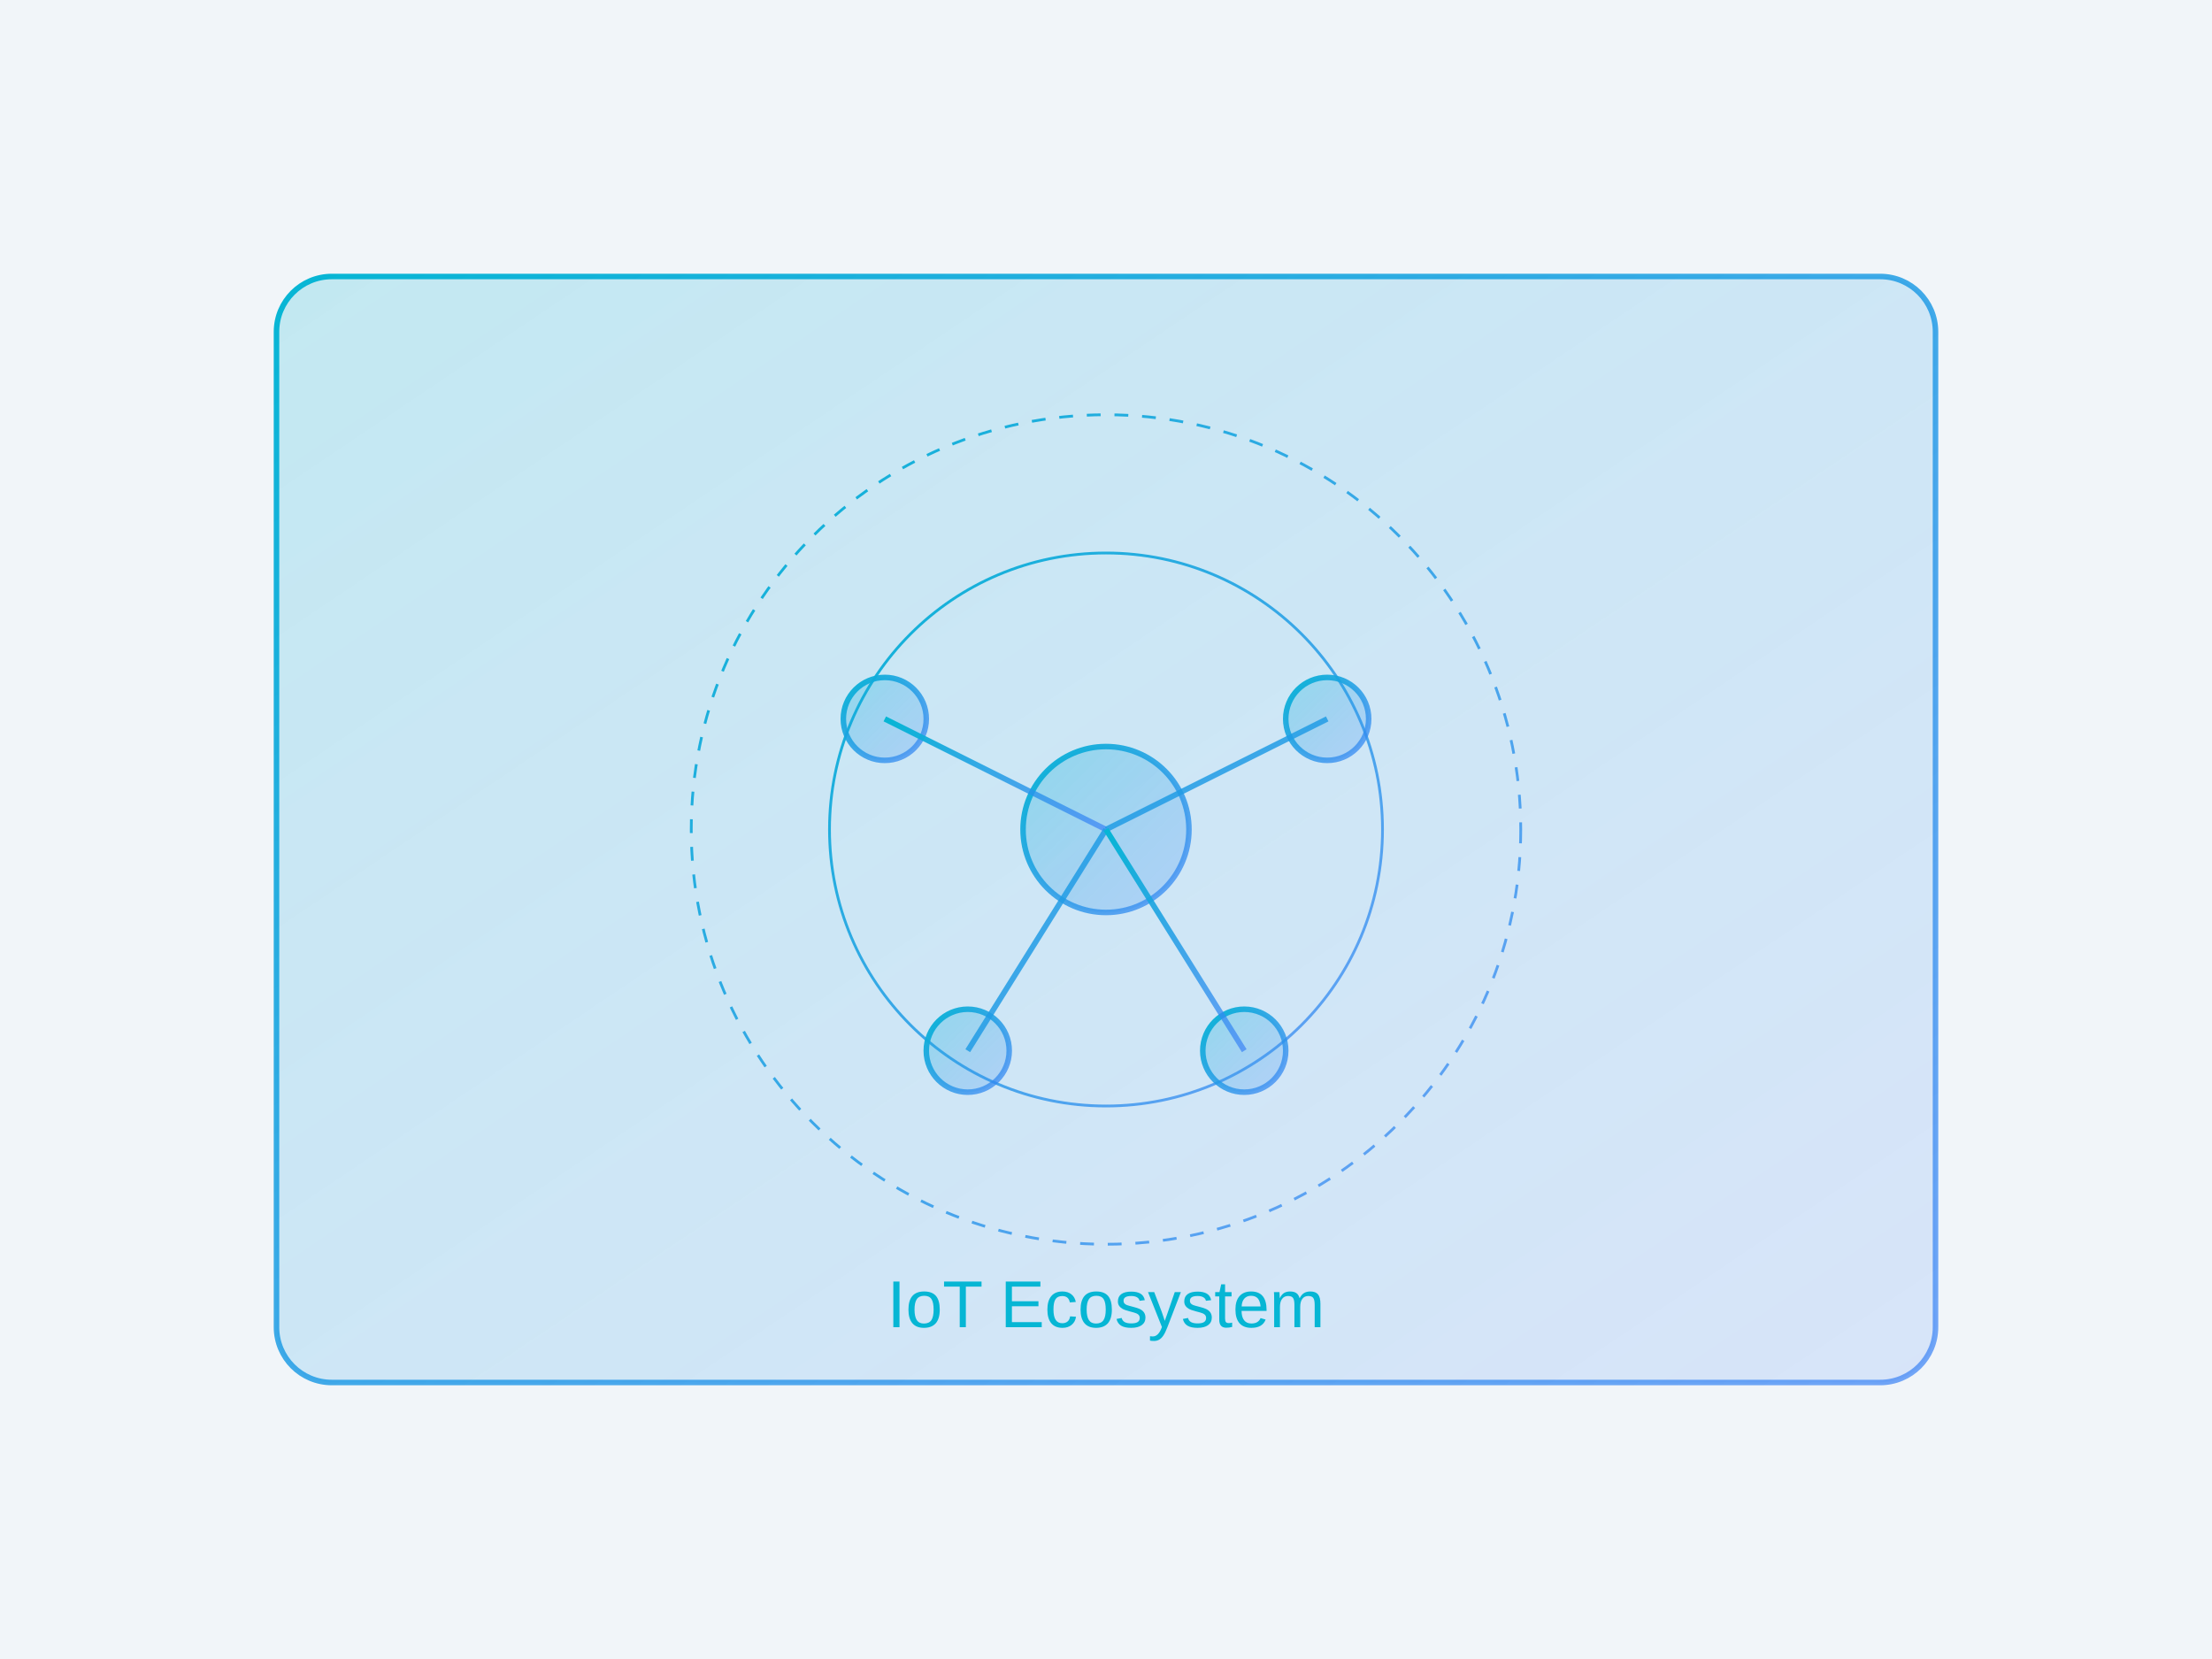
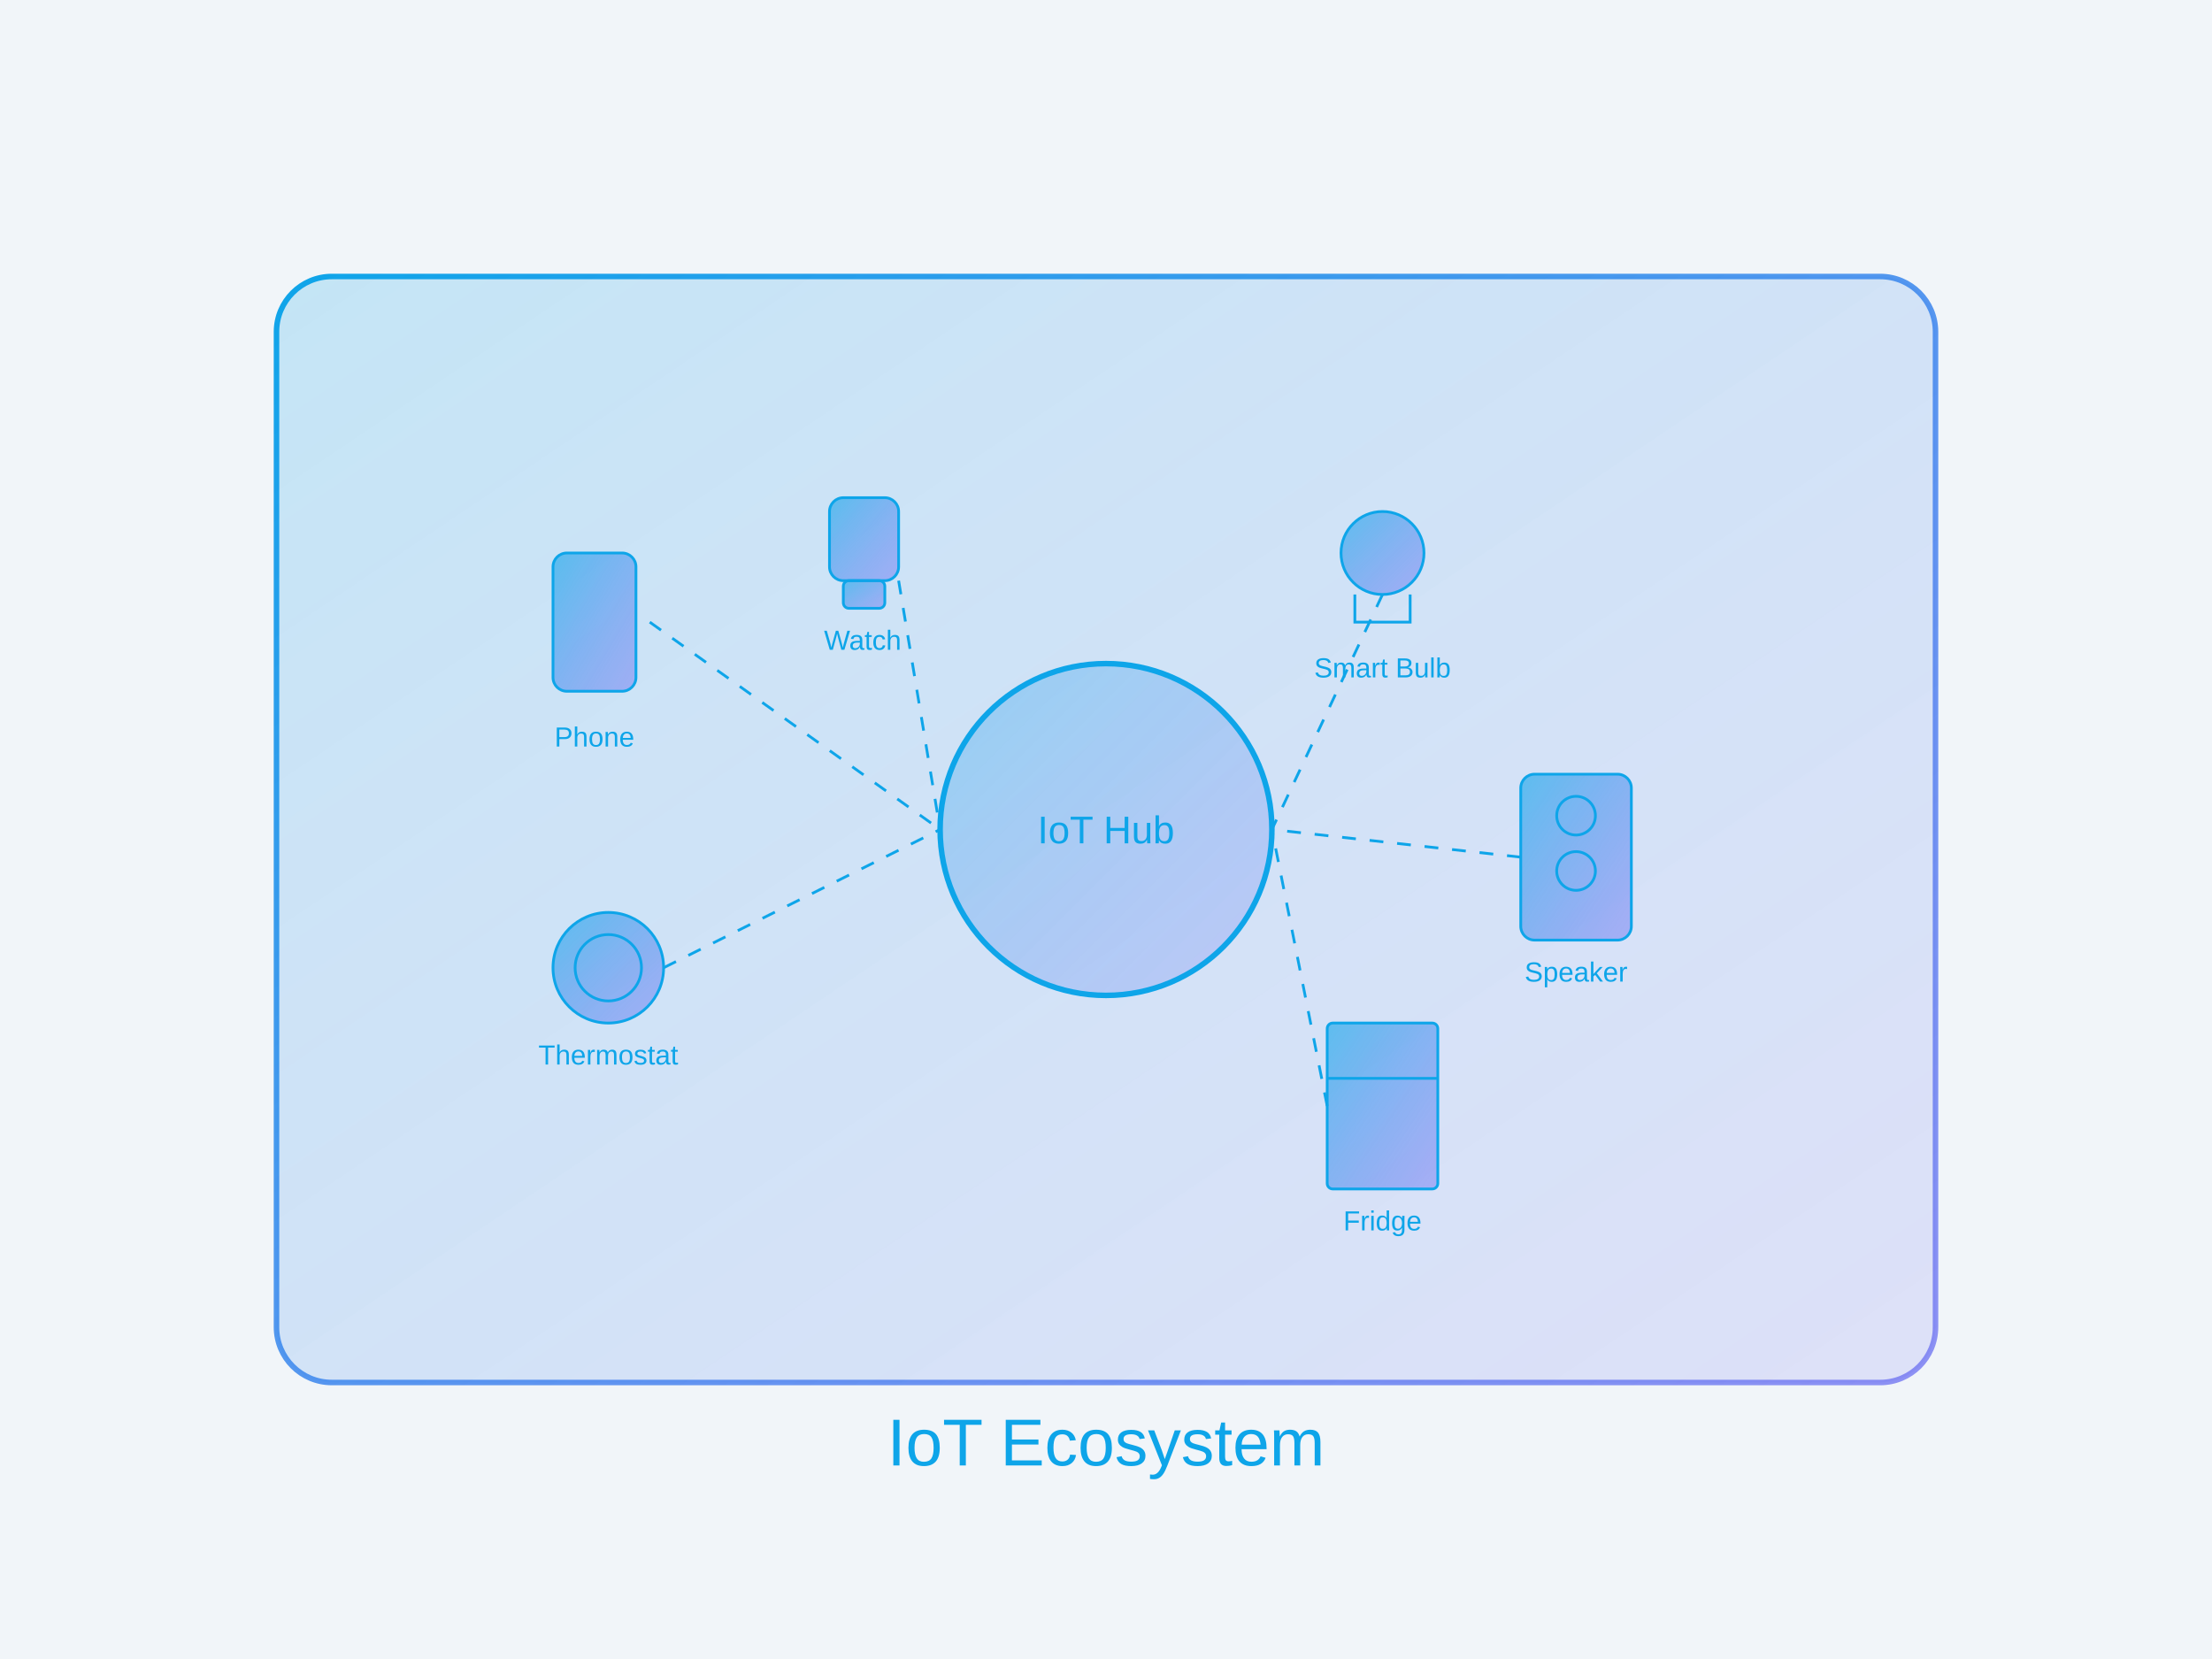
<svg xmlns="http://www.w3.org/2000/svg" width="800" height="600">
  <defs>
    <linearGradient id="grad4" x1="0%" y1="0%" x2="100%" y2="100%">
-       <stop offset="0%" stop-color="#06b6d4" stop-opacity="1" />
-       <stop offset="100%" stop-color="#3b82f6" stop-opacity="0.7" />
+       <stop offset="0%" stop-color="#0ea5e9" stop-opacity="1" />
+       <stop offset="100%" stop-color="#6366f1" stop-opacity="0.7" />
    </linearGradient>
  </defs>
  <rect width="100%" height="100%" fill="#f1f5f9" />
  <g>
    <rect x="100" y="100" width="600" height="400" rx="20" fill="url(#grad4)" fill-opacity="0.2" stroke="url(#grad4)" stroke-width="2" />
-     <circle cx="400" cy="300" r="100" fill="none" stroke="url(#grad4)" stroke-width="1" />
-     <circle cx="400" cy="300" r="150" fill="none" stroke="url(#grad4)" stroke-width="1" stroke-dasharray="5,5" />
-     <circle cx="400" cy="300" r="30" fill="url(#grad4)" fill-opacity="0.3" stroke="url(#grad4)" stroke-width="2" />
-     <circle cx="320" cy="260" r="15" fill="url(#grad4)" fill-opacity="0.3" stroke="url(#grad4)" stroke-width="2" />
-     <circle cx="480" cy="260" r="15" fill="url(#grad4)" fill-opacity="0.3" stroke="url(#grad4)" stroke-width="2" />
-     <circle cx="350" cy="380" r="15" fill="url(#grad4)" fill-opacity="0.3" stroke="url(#grad4)" stroke-width="2" />
-     <circle cx="450" cy="380" r="15" fill="url(#grad4)" fill-opacity="0.3" stroke="url(#grad4)" stroke-width="2" />
-     <line x1="400" y1="300" x2="320" y2="260" stroke="url(#grad4)" stroke-width="2" />
-     <line x1="400" y1="300" x2="480" y2="260" stroke="url(#grad4)" stroke-width="2" />
-     <line x1="400" y1="300" x2="350" y2="380" stroke="url(#grad4)" stroke-width="2" />
-     <line x1="400" y1="300" x2="450" y2="380" stroke="url(#grad4)" stroke-width="2" />
-     <text x="400" y="480" font-family="Arial" font-size="24" text-anchor="middle" fill="#06b6d4">IoT Ecosystem</text>
+     <circle cx="400" cy="300" r="60" fill="url(#grad4)" fill-opacity="0.3" stroke="#0ea5e9" stroke-width="2" />
+     <text x="400" y="305" font-family="Arial" font-size="14" text-anchor="middle" fill="#0ea5e9">IoT Hub</text>
+     <rect x="200" y="200" width="30" height="50" rx="5" fill="url(#grad4)" fill-opacity="0.6" stroke="#0ea5e9" stroke-width="1" />
+     <text x="215" y="270" font-family="Arial" font-size="10" text-anchor="middle" fill="#0ea5e9">Phone</text>
+     <circle cx="220" cy="350" r="20" fill="url(#grad4)" fill-opacity="0.6" stroke="#0ea5e9" stroke-width="1" />
+     <circle cx="220" cy="350" r="12" fill="none" stroke="#0ea5e9" stroke-width="1" />
+     <text x="220" y="385" font-family="Arial" font-size="10" text-anchor="middle" fill="#0ea5e9">Thermostat</text>
+     <rect x="300" y="180" width="25" height="30" rx="5" fill="url(#grad4)" fill-opacity="0.6" stroke="#0ea5e9" stroke-width="1" />
+     <rect x="305" y="210" width="15" height="10" rx="2" fill="url(#grad4)" fill-opacity="0.6" stroke="#0ea5e9" stroke-width="1" />
+     <text x="312" y="235" font-family="Arial" font-size="10" text-anchor="middle" fill="#0ea5e9">Watch</text>
+     <circle cx="500" cy="200" r="15" fill="url(#grad4)" fill-opacity="0.6" stroke="#0ea5e9" stroke-width="1" />
+     <path d="M 490 215 L 490 225 L 510 225 L 510 215" fill="none" stroke="#0ea5e9" stroke-width="1" />
+     <text x="500" y="245" font-family="Arial" font-size="10" text-anchor="middle" fill="#0ea5e9">Smart Bulb</text>
+     <rect x="550" y="280" width="40" height="60" rx="5" fill="url(#grad4)" fill-opacity="0.6" stroke="#0ea5e9" stroke-width="1" />
+     <circle cx="570" cy="295" r="7" fill="none" stroke="#0ea5e9" stroke-width="1" />
+     <circle cx="570" cy="315" r="7" fill="none" stroke="#0ea5e9" stroke-width="1" />
+     <text x="570" y="355" font-family="Arial" font-size="10" text-anchor="middle" fill="#0ea5e9">Speaker</text>
+     <rect x="480" y="370" width="40" height="60" rx="2" fill="url(#grad4)" fill-opacity="0.6" stroke="#0ea5e9" stroke-width="1" />
+     <line x1="480" y1="390" x2="520" y2="390" stroke="#0ea5e9" stroke-width="1" />
+     <text x="500" y="445" font-family="Arial" font-size="10" text-anchor="middle" fill="#0ea5e9">Fridge</text>
+     <line x1="235" y1="225" x2="340" y2="300" stroke="#0ea5e9" stroke-width="1" stroke-dasharray="5,5" />
+     <line x1="325" y1="210" x2="340" y2="300" stroke="#0ea5e9" stroke-width="1" stroke-dasharray="5,5" />
+     <line x1="240" y1="350" x2="340" y2="300" stroke="#0ea5e9" stroke-width="1" stroke-dasharray="5,5" />
+     <line x1="500" y1="215" x2="460" y2="300" stroke="#0ea5e9" stroke-width="1" stroke-dasharray="5,5" />
+     <line x1="550" y1="310" x2="460" y2="300" stroke="#0ea5e9" stroke-width="1" stroke-dasharray="5,5" />
+     <line x1="480" y1="400" x2="460" y2="300" stroke="#0ea5e9" stroke-width="1" stroke-dasharray="5,5" />
+     <text x="400" y="530" font-family="Arial" font-size="24" text-anchor="middle" fill="#0ea5e9">IoT Ecosystem</text>
  </g>
</svg>
